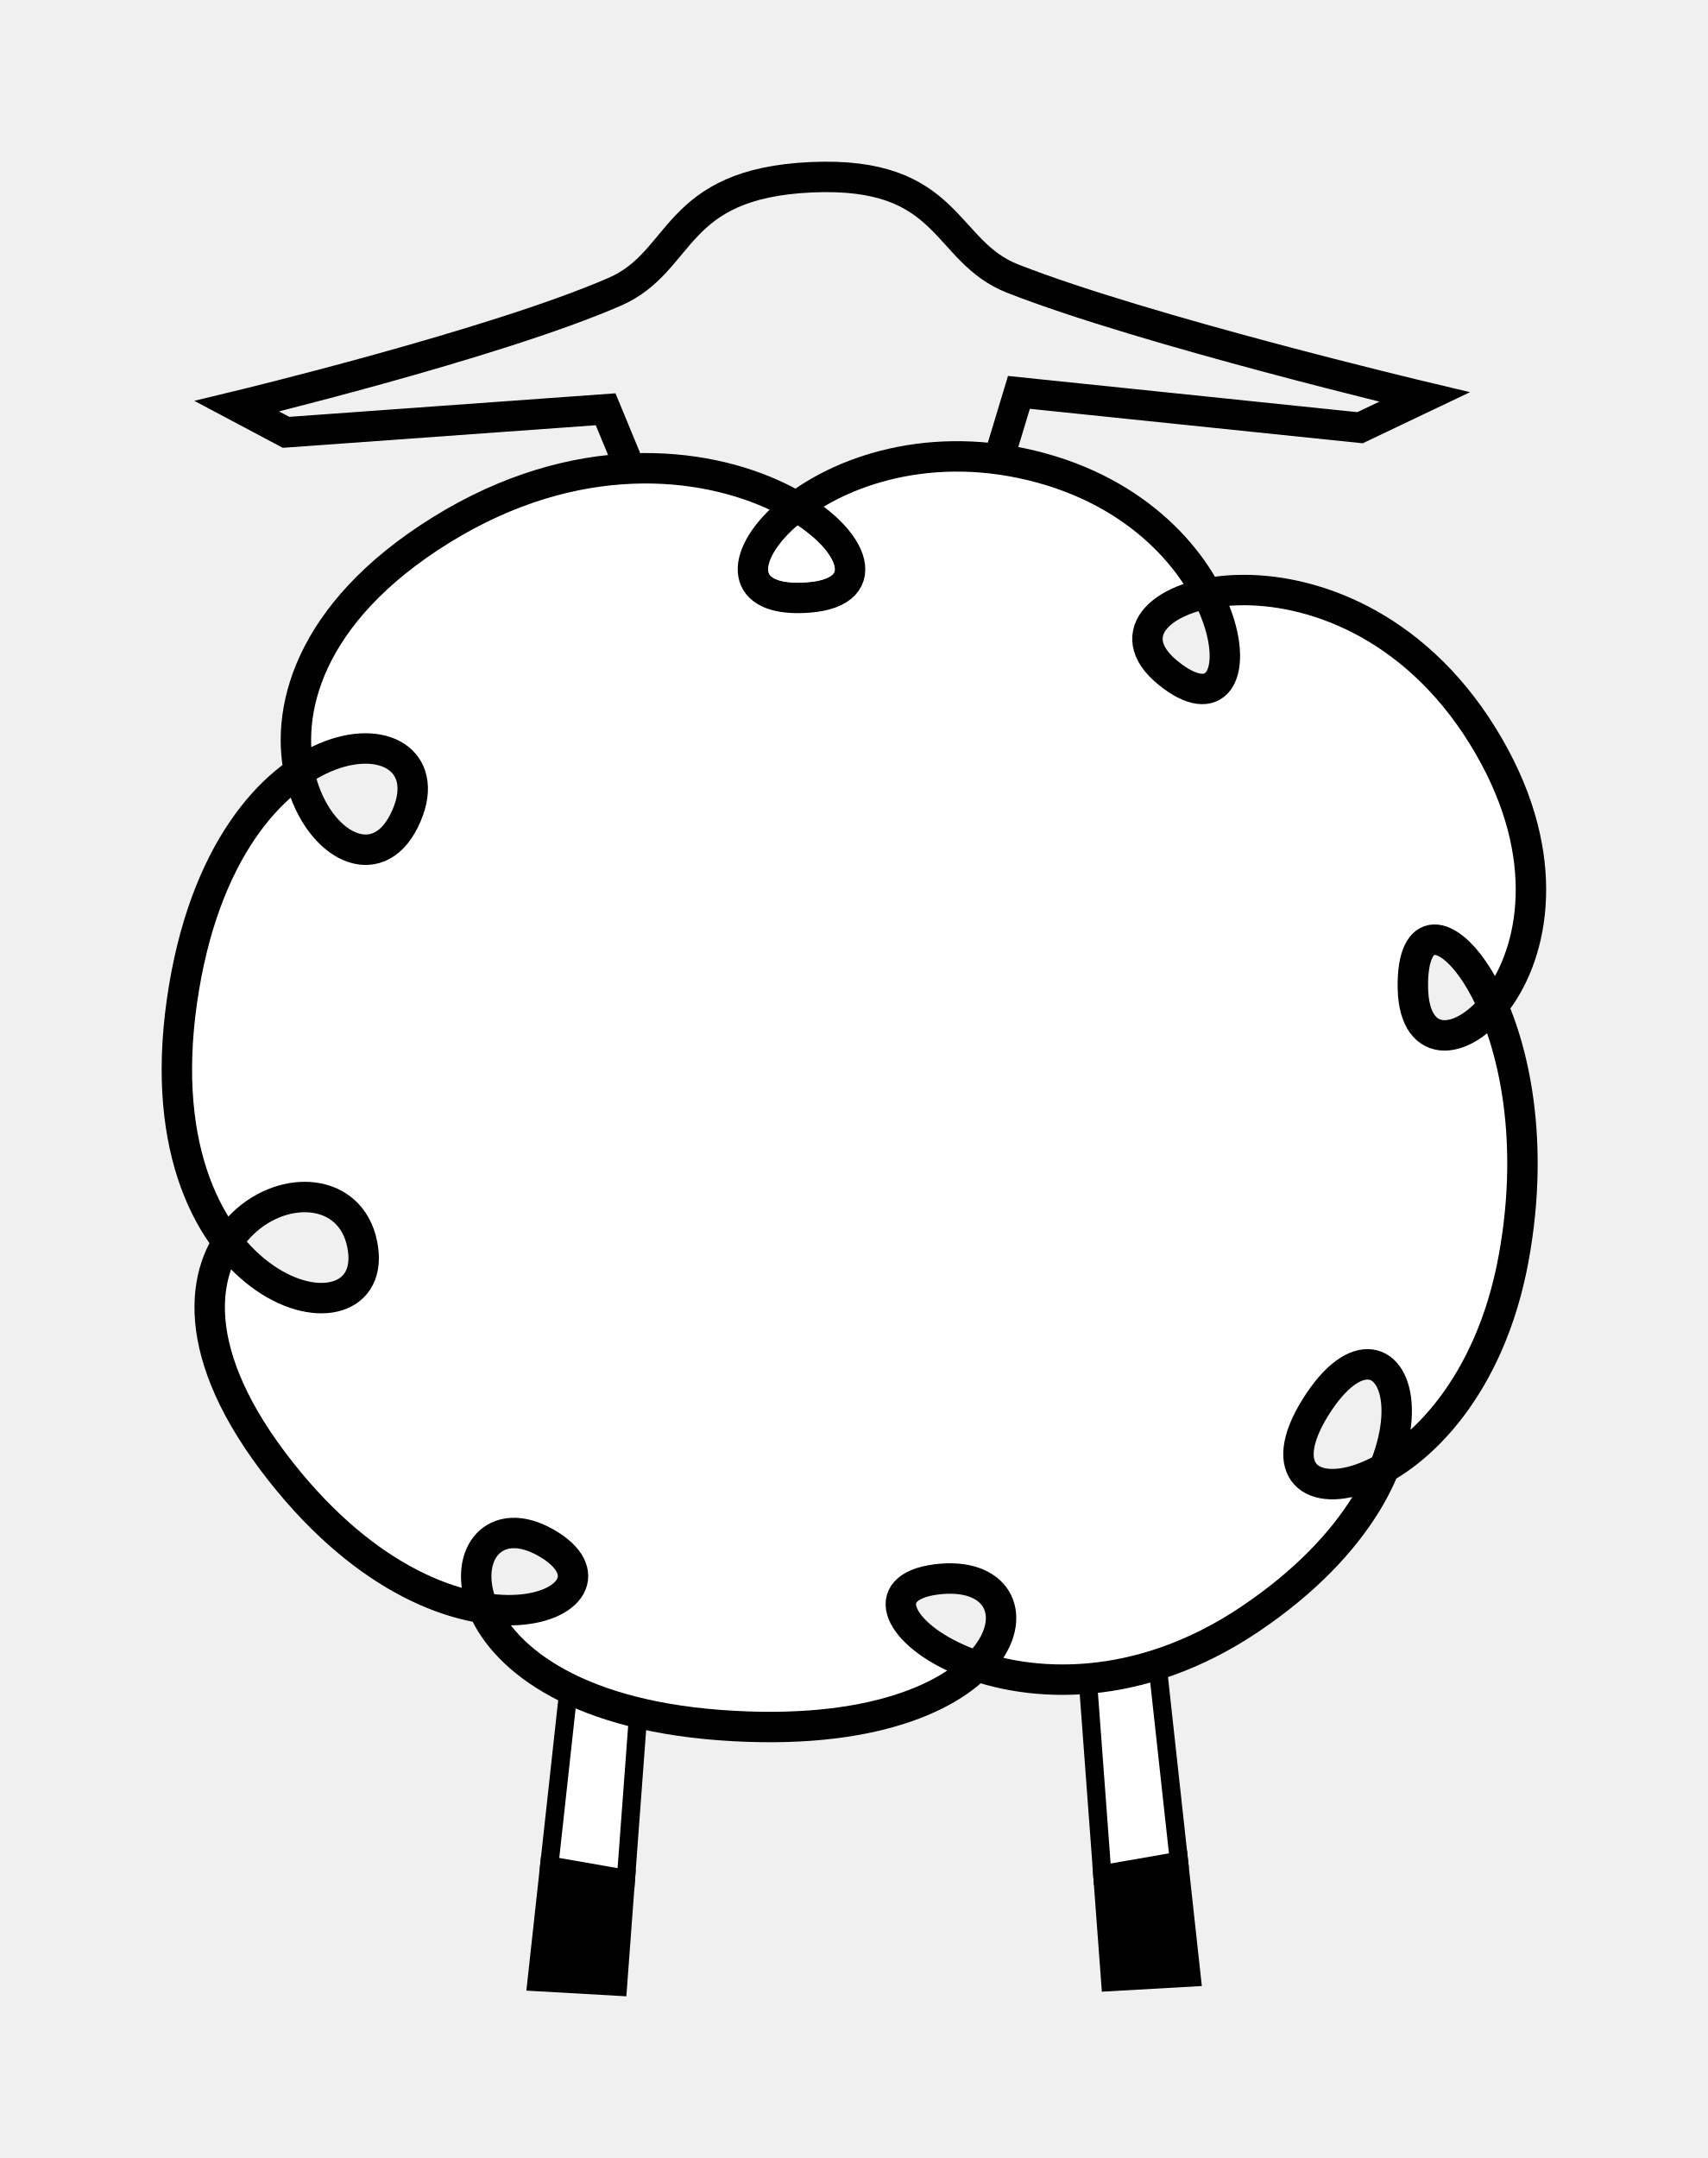
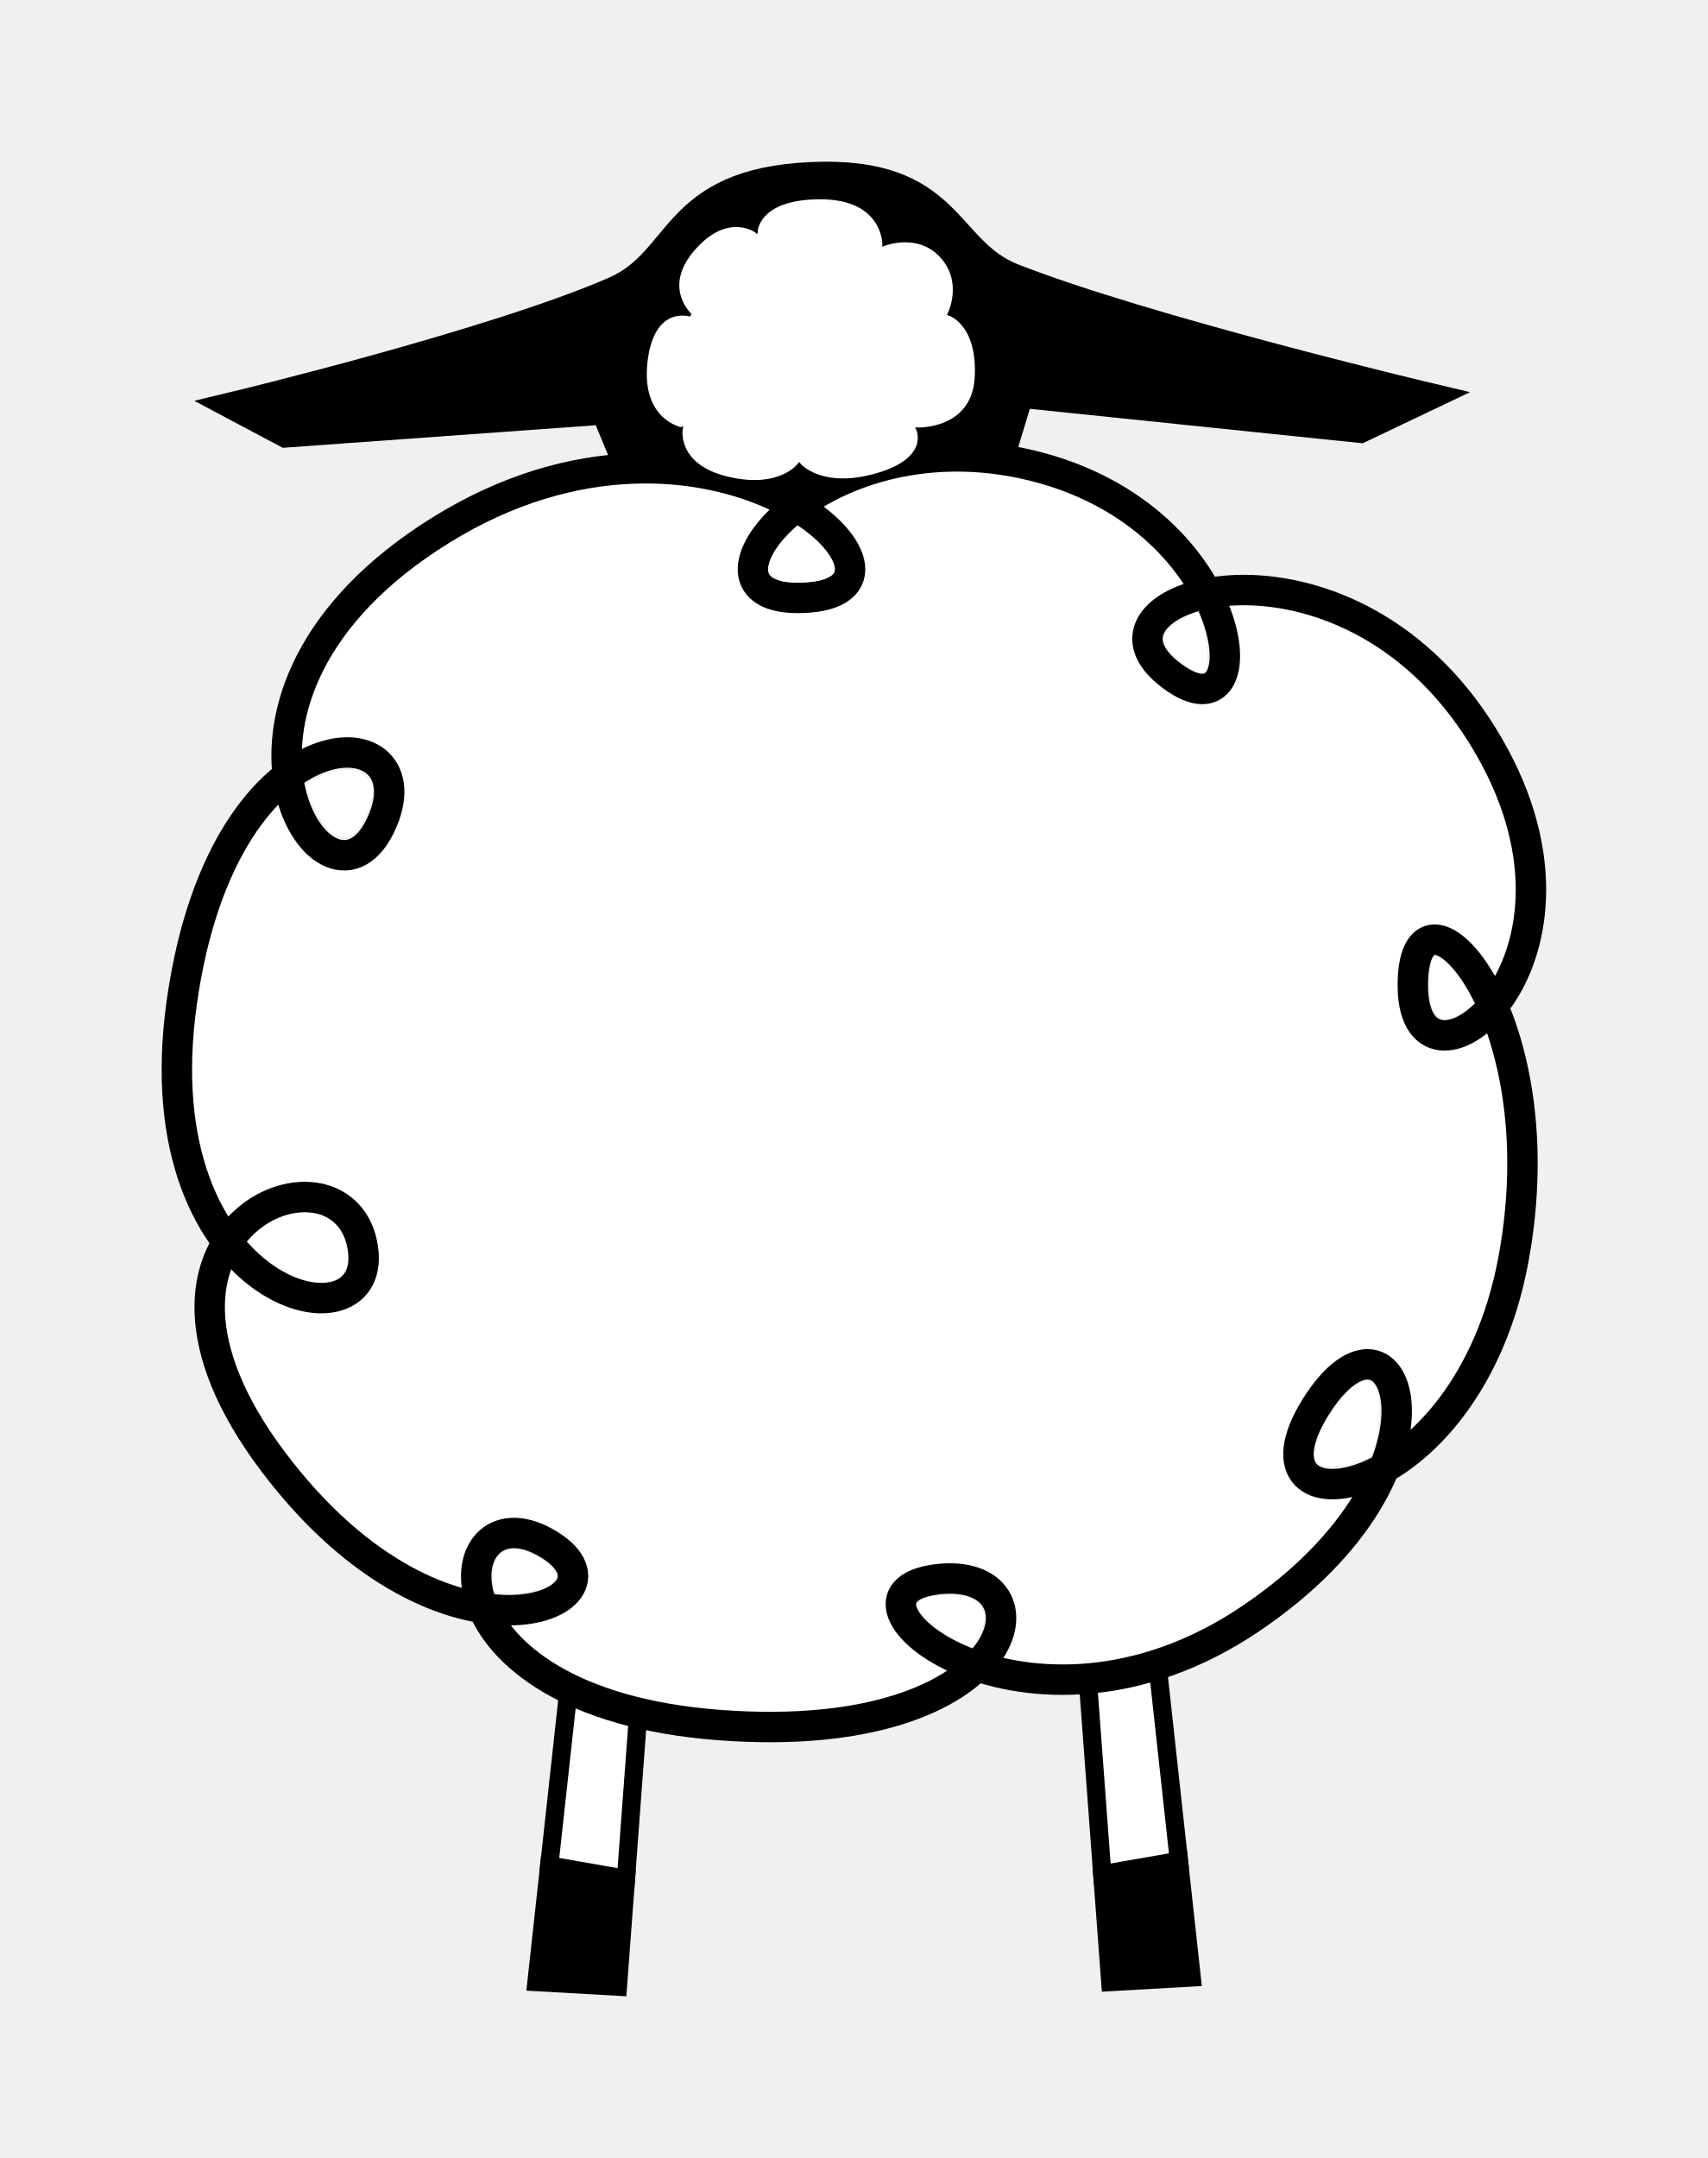
<svg xmlns="http://www.w3.org/2000/svg" width="158.437mm" height="200.178mm" viewBox="0 0 561.391 709.292" id="svg2" version="1.1">
  <defs id="defs4" />
  <g id="layer1" transform="translate(-92.84593,-27.14027)">
-     <path style="fill:none;fill-rule:evenodd;stroke:#000000;stroke-width:10;stroke-linecap:butt;stroke-linejoin:miter;stroke-miterlimit:4;stroke-dasharray:none;stroke-opacity:1" d="m 306.076,195.884 -14.142,-34.223 -105.056,7.576 -16.162,-8.586 c 0,0 84.571,-20.356 124.249,-37.628 22.862,-9.952 18.755,-35.591 64.65,-37.628 45.895,-2.037 43.169,24.33 66.165,33.335 43.713,17.118 135.36,38.891 135.36,38.891 l -21.213,10.102 -112.127,-11.617 -11.112,36.749 z" id="path4140" />
+     <path style="fill:#000000;fill-rule:evenodd;stroke:#000000;stroke-width:10;stroke-linecap:butt;stroke-linejoin:miter;stroke-miterlimit:4;stroke-dasharray:none;stroke-opacity:1;fill-opacity:1" d="m 306.076,195.884 -14.142,-34.223 -105.056,7.576 -16.162,-8.586 c 0,0 84.571,-20.356 124.249,-37.628 22.862,-9.952 18.755,-35.591 64.65,-37.628 45.895,-2.037 43.169,24.33 66.165,33.335 43.713,17.118 135.36,38.891 135.36,38.891 l -21.213,10.102 -112.127,-11.617 -11.112,36.749 z" id="path4140" />
    <g id="g4162">
      <path id="path4160" d="m 298.611,644.678 -25.207,-4.393 -4.199,38.32 26.77,1.516 2.637,-35.443 z" style="fill:#000000;fill-opacity:1;fill-rule:evenodd;stroke:#000000;stroke-width:6;stroke-linecap:butt;stroke-linejoin:miter;stroke-miterlimit:4;stroke-dasharray:none;stroke-opacity:1" />
      <path id="path4146" d="m 280.316,577.211 -6.912,63.074 25.207,4.393 4.812,-64.688 -23.107,-2.779 z" style="fill:#ffffff;fill-opacity:1;fill-rule:evenodd;stroke:#000000;stroke-width:6;stroke-linecap:butt;stroke-linejoin:miter;stroke-miterlimit:4;stroke-dasharray:none;stroke-opacity:1" />
    </g>
    <g transform="matrix(-1,0,0,1,753.8088,-1.515233)" id="g4162-6">
      <path id="path4160-5" d="m 298.611,644.678 -25.207,-4.393 -4.199,38.32 26.77,1.516 2.637,-35.443 z" style="fill:#000000;fill-opacity:1;fill-rule:evenodd;stroke:#000000;stroke-width:6;stroke-linecap:butt;stroke-linejoin:miter;stroke-miterlimit:4;stroke-dasharray:none;stroke-opacity:1" />
      <path id="path4146-2" d="m 280.316,577.211 -6.912,63.074 25.207,4.393 4.812,-64.688 -23.107,-2.779 z" style="fill:#ffffff;fill-opacity:1;fill-rule:evenodd;stroke:#000000;stroke-width:6;stroke-linecap:butt;stroke-linejoin:miter;stroke-miterlimit:4;stroke-dasharray:none;stroke-opacity:1" />
    </g>
-     <path style="fill:#ffffff;fill-opacity:1;fill-rule:evenodd;stroke:#000000;stroke-width:10;stroke-linecap:butt;stroke-linejoin:miter;stroke-miterlimit:4;stroke-dasharray:none;stroke-opacity:1" d="m 211.879,435.917 c 7.729,36.926 -73.321,19.636 -59.247,-79.55 14.073,-99.185 91.318,-96.662 73.137,-59.599 -18.181,37.063 -76.435,-40.588 12.122,-95.459 88.556,-54.871 166.911,18.715 120.713,22.223 -46.198,3.508 1.607,-60.687 73.236,-43.437 71.629,17.251 76.912,94.179 44.952,68.185 -31.961,-25.993 57.546,-53.362 103.442,20.708 45.896,74.07 -22.178,125.886 -22.931,82.832 -0.754,-43.054 48.462,6.656 33.033,89.398 -15.429,82.743 -91.664,91.165 -65.056,48.487 26.608,-42.678 51.752,20.288 -21.515,69.602 -73.267,49.313 -142.953,-7.88 -103.239,-13.033 39.714,-5.153 28.585,55.253 -70.914,47.883 -99.499,-7.369 -90.678,-78.827 -57.376,-60.005 33.302,18.822 -32.605,49.363 -89.805,-26.868 -57.2,-76.231 21.719,-108.296 29.448,-71.369 z" id="path3338" />
+     <path style="fill:#ffffff;fill-opacity:1;fill-rule:evenodd;stroke:#000000;stroke-width:10;stroke-linecap:butt;stroke-linejoin:miter;stroke-miterlimit:4;stroke-dasharray:none;stroke-opacity:1" d="m 211.879,435.917 c 7.729,36.926 -73.321,19.636 -59.247,-79.55 14.073,-99.185 83.318,-94.662 65.137,-57.599 -18.181,37.063 -68.435,-42.588 20.122,-97.459 88.556,-54.871 166.911,18.715 120.713,22.223 -46.198,3.508 1.607,-60.687 73.236,-43.437 71.629,17.251 76.912,94.179 44.952,68.185 -31.961,-25.993 57.546,-53.362 103.442,20.708 45.896,74.07 -22.178,125.886 -22.931,82.832 -0.754,-43.054 48.462,6.656 33.033,89.398 -15.429,82.743 -91.664,91.165 -65.056,48.487 26.608,-42.678 51.752,20.288 -21.515,69.602 -73.267,49.313 -142.953,-7.88 -103.239,-13.033 39.714,-5.153 28.585,55.253 -70.914,47.883 -99.499,-7.369 -90.678,-78.827 -57.376,-60.005 33.302,18.822 -32.605,49.363 -89.805,-26.868 -57.2,-76.231 21.719,-108.296 29.448,-71.369 z" id="path3338" />
    <path style="color:#000000;clip-rule:nonzero;display:inline;overflow:visible;visibility:visible;opacity:1;isolation:auto;mix-blend-mode:normal;color-interpolation:sRGB;color-interpolation-filters:linearRGB;solid-color:#000000;solid-opacity:1;fill:#ffffff;fill-opacity:1;fill-rule:evenodd;stroke:none;stroke-width:10;stroke-linecap:butt;stroke-linejoin:miter;stroke-miterlimit:4;stroke-dasharray:none;stroke-dashoffset:0;stroke-opacity:1;color-rendering:auto;image-rendering:auto;shape-rendering:auto;text-rendering:auto;enable-background:accumulate" d="m 353.354,218.571 c -2.914,-0.169 -5.027,-0.705 -6.475,-1.642 -1.059,-0.685 -1.459,-1.422 -1.454,-2.683 0.011,-3.419 3.201,-8.506 8.244,-13.147 0.707,-0.651 1.321,-1.183 1.365,-1.183 0.227,0 3.277,2.283 4.85,3.63 1.36,1.164 3.464,3.307 4.369,4.451 1.795,2.265 2.854,4.39 2.959,5.937 0.068,0.993 -0.062,1.354 -0.719,2.006 -1.171,1.161 -3.545,2.007 -6.756,2.407 -1.034,0.129 -4.342,0.332 -4.955,0.304 -0.147,-0.007 -0.79,-0.043 -1.429,-0.08 z" id="path4144" />
+     <path style="color:#000000;clip-rule:nonzero;display:inline;overflow:visible;visibility:visible;opacity:1;isolation:auto;mix-blend-mode:normal;color-interpolation:sRGB;color-interpolation-filters:linearRGB;solid-color:#000000;solid-opacity:1;fill:#ffffff;fill-opacity:1;fill-rule:nonzero;stroke:none;stroke-width:1;stroke-linecap:round;stroke-linejoin:round;stroke-miterlimit:4;stroke-dasharray:none;stroke-dashoffset:0;stroke-opacity:1;marker:none;color-rendering:auto;image-rendering:auto;shape-rendering:auto;text-rendering:auto;enable-background:accumulate" d="m 101.435,421.042 c -4.768,-1.053 -9.556,-3.532 -14.361,-7.435 -2.222,-1.805 -5.589,-5.19 -5.589,-5.618 0,-0.46 3.823,-3.962 5.619,-5.148 3.753,-2.477 8.055,-3.98 12.059,-4.213 7.379,-0.429 12.88,3.481 14.653,10.416 0.634,2.48 0.67,6.076 0.078,7.814 -0.544,1.597 -2.318,3.371 -3.998,3.997 -1.876,0.699 -5.752,0.785 -8.46,0.187 z" id="path4151" transform="translate(92.84593,27.14027)" />
+     <path style="color:#000000;clip-rule:nonzero;display:inline;overflow:visible;visibility:visible;opacity:1;isolation:auto;mix-blend-mode:normal;color-interpolation:sRGB;color-interpolation-filters:linearRGB;solid-color:#000000;solid-opacity:1;fill:#ffffff;fill-opacity:1;fill-rule:nonzero;stroke:none;stroke-width:1;stroke-linecap:round;stroke-linejoin:round;stroke-miterlimit:4;stroke-dasharray:none;stroke-dashoffset:0;stroke-opacity:1;marker:none;color-rendering:auto;image-rendering:auto;shape-rendering:auto;text-rendering:auto;enable-background:accumulate" d="m 162.587,523.067 c -0.902,-0.902 -0.474,-8.17 0.603,-10.252 1.967,-3.804 6.171,-4.613 11.468,-2.207 3.747,1.702 8.168,5.59 8.168,7.184 0,3.192 -6.514,5.751 -14.637,5.751 -2.819,0 -5.339,-0.214 -5.601,-0.476 z" id="path4153" transform="translate(92.84593,27.14027)" />
+     <path style="color:#000000;clip-rule:nonzero;display:inline;overflow:visible;visibility:visible;opacity:1;isolation:auto;mix-blend-mode:normal;color-interpolation:sRGB;color-interpolation-filters:linearRGB;solid-color:#000000;solid-opacity:1;fill:#ffffff;fill-opacity:1;fill-rule:nonzero;stroke:none;stroke-width:1;stroke-linecap:round;stroke-linejoin:round;stroke-miterlimit:4;stroke-dasharray:none;stroke-dashoffset:0;stroke-opacity:1;marker:none;color-rendering:auto;image-rendering:auto;shape-rendering:auto;text-rendering:auto;enable-background:accumulate" d="m 313.897,538.703 c -5.291,-2.808 -12.5,-9.139 -12.5,-10.978 0,-1.466 3.114,-2.805 7.604,-3.27 9.01,-0.934 14.539,1.915 14.539,7.493 0,2.74 -2.606,8.796 -3.96,9.204 -0.375,0.113 -2.933,-0.988 -5.683,-2.448 z" id="path4155" transform="translate(92.84593,27.14027)" />
+     <path style="color:#000000;clip-rule:nonzero;display:inline;overflow:visible;visibility:visible;opacity:1;isolation:auto;mix-blend-mode:normal;color-interpolation:sRGB;color-interpolation-filters:linearRGB;solid-color:#000000;solid-opacity:1;fill:#ffffff;fill-opacity:1;fill-rule:nonzero;stroke:none;stroke-width:1;stroke-linecap:round;stroke-linejoin:round;stroke-miterlimit:4;stroke-dasharray:none;stroke-dashoffset:0;stroke-opacity:1;marker:none;color-rendering:auto;image-rendering:auto;shape-rendering:auto;text-rendering:auto;enable-background:accumulate" d="m 433.267,480.785 c -1.062,-1.177 -1.246,-2.107 -0.875,-4.425 1.124,-7.029 9.205,-18.894 14.861,-21.818 4.472,-2.312 6.703,2.013 6.083,11.793 -0.214,3.375 -0.914,7.621 -1.556,9.435 -0.984,2.781 -1.638,3.492 -4.168,4.534 -1.65,0.679 -5.251,1.401 -8.001,1.603 -4.43,0.326 -5.153,0.198 -6.344,-1.123 z" id="path4157" transform="translate(92.84593,27.14027)" />
+     <path style="color:#000000;clip-rule:nonzero;display:inline;overflow:visible;visibility:visible;opacity:1;isolation:auto;mix-blend-mode:normal;color-interpolation:sRGB;color-interpolation-filters:linearRGB;solid-color:#000000;solid-opacity:1;fill:#ffffff;fill-opacity:1;fill-rule:nonzero;stroke:none;stroke-width:1;stroke-linecap:round;stroke-linejoin:round;stroke-miterlimit:4;stroke-dasharray:none;stroke-dashoffset:0;stroke-opacity:1;marker:none;color-rendering:auto;image-rendering:auto;shape-rendering:auto;text-rendering:auto;enable-background:accumulate" d="m 472.218,333.494 c -1.718,-1.844 -2.27,-4.523 -2.179,-10.576 0.083,-5.525 0.673,-8.076 1.969,-8.507 1.273,-0.424 7.078,5.83 10.021,10.797 2.383,4.022 2.399,4.102 1.071,5.57 -1.681,1.859 -6.178,4.194 -8.076,4.194 -0.786,0 -2.049,-0.665 -2.806,-1.478 z" id="path4159" transform="translate(92.84593,27.14027)" />
+     <path style="color:#000000;clip-rule:nonzero;display:inline;overflow:visible;visibility:visible;opacity:1;isolation:auto;mix-blend-mode:normal;color-interpolation:sRGB;color-interpolation-filters:linearRGB;solid-color:#000000;solid-opacity:1;fill:#ffffff;fill-opacity:1;fill-rule:nonzero;stroke:none;stroke-width:1;stroke-linecap:round;stroke-linejoin:round;stroke-miterlimit:4;stroke-dasharray:none;stroke-dashoffset:0;stroke-opacity:1;marker:none;color-rendering:auto;image-rendering:auto;shape-rendering:auto;text-rendering:auto;enable-background:accumulate" d="m 390.984,219.307 c -4.655,-2.67 -8.159,-6.632 -8.159,-9.226 0,-1.242 0.735,-2.673 1.964,-3.825 1.915,-1.795 7.344,-4.855 8.613,-4.855 2.072,0 4.639,15.499 3.057,18.455 -1.047,1.956 -1.122,1.948 -5.475,-0.548 z" id="path4161" transform="translate(92.84593,27.14027)" />
+     <path style="fill:#ffffff;fill-opacity:1;fill-rule:evenodd;stroke:#000000;stroke-width:1px;stroke-linecap:butt;stroke-linejoin:miter;stroke-opacity:1" d="m 316.774,168.075 c 0,0 -13.765,-2.599 -11.571,-22 2.194,-19.401 14.643,-15.357 14.643,-15.357 0,0 -10.107,-9.046 1.071,-21.786 11.178,-12.74 20.5,-5.786 20.5,-5.786 0,0 0.362,-11.078 21.286,-11 20.924,0.078 20.714,15.357 20.714,15.357 0,0 11.205,-4.558 18.929,3.929 7.723,8.486 2.5,18.929 2.5,18.929 0,0 9.822,2.945 8.929,20.714 -0.894,17.769 -19.286,17.071 -19.286,17.071 0,0 4.788,9.848 -13.571,15.071 -18.359,5.224 -25.357,-3.429 -25.357,-3.429 0,0 -6.193,8.665 -23.571,4.5 -17.379,-4.165 -15.214,-16.214 -15.214,-16.214 z" id="path4163" />
+     <path style="color:#000000;clip-rule:nonzero;display:inline;overflow:visible;visibility:visible;opacity:1;isolation:auto;mix-blend-mode:normal;color-interpolation:sRGB;color-interpolation-filters:linearRGB;solid-color:#000000;solid-opacity:1;fill:#ffffff;fill-opacity:1;fill-rule:nonzero;stroke:none;stroke-width:1.01;stroke-linecap:round;stroke-linejoin:round;stroke-miterlimit:4;stroke-dasharray:none;stroke-dashoffset:0;stroke-opacity:1;marker:none;color-rendering:auto;image-rendering:auto;shape-rendering:auto;text-rendering:auto;enable-background:accumulate" d="m 108.76,273.578 c -2.201,-1.542 -8.199,-12.629 -8.201,-15.159 -0.001,-1.738 6.977,-4.691 12.298,-5.205 4.099,-0.396 5.08,-0.099 7.426,2.246 2.314,2.314 2.603,3.235 2.009,6.4 -0.77,4.104 -2.98,8.899 -5.344,11.596 -1.941,2.213 -5.134,2.261 -8.188,0.122 z" id="path4165" transform="translate(92.84593,27.14027)" />
  </g>
</svg>
